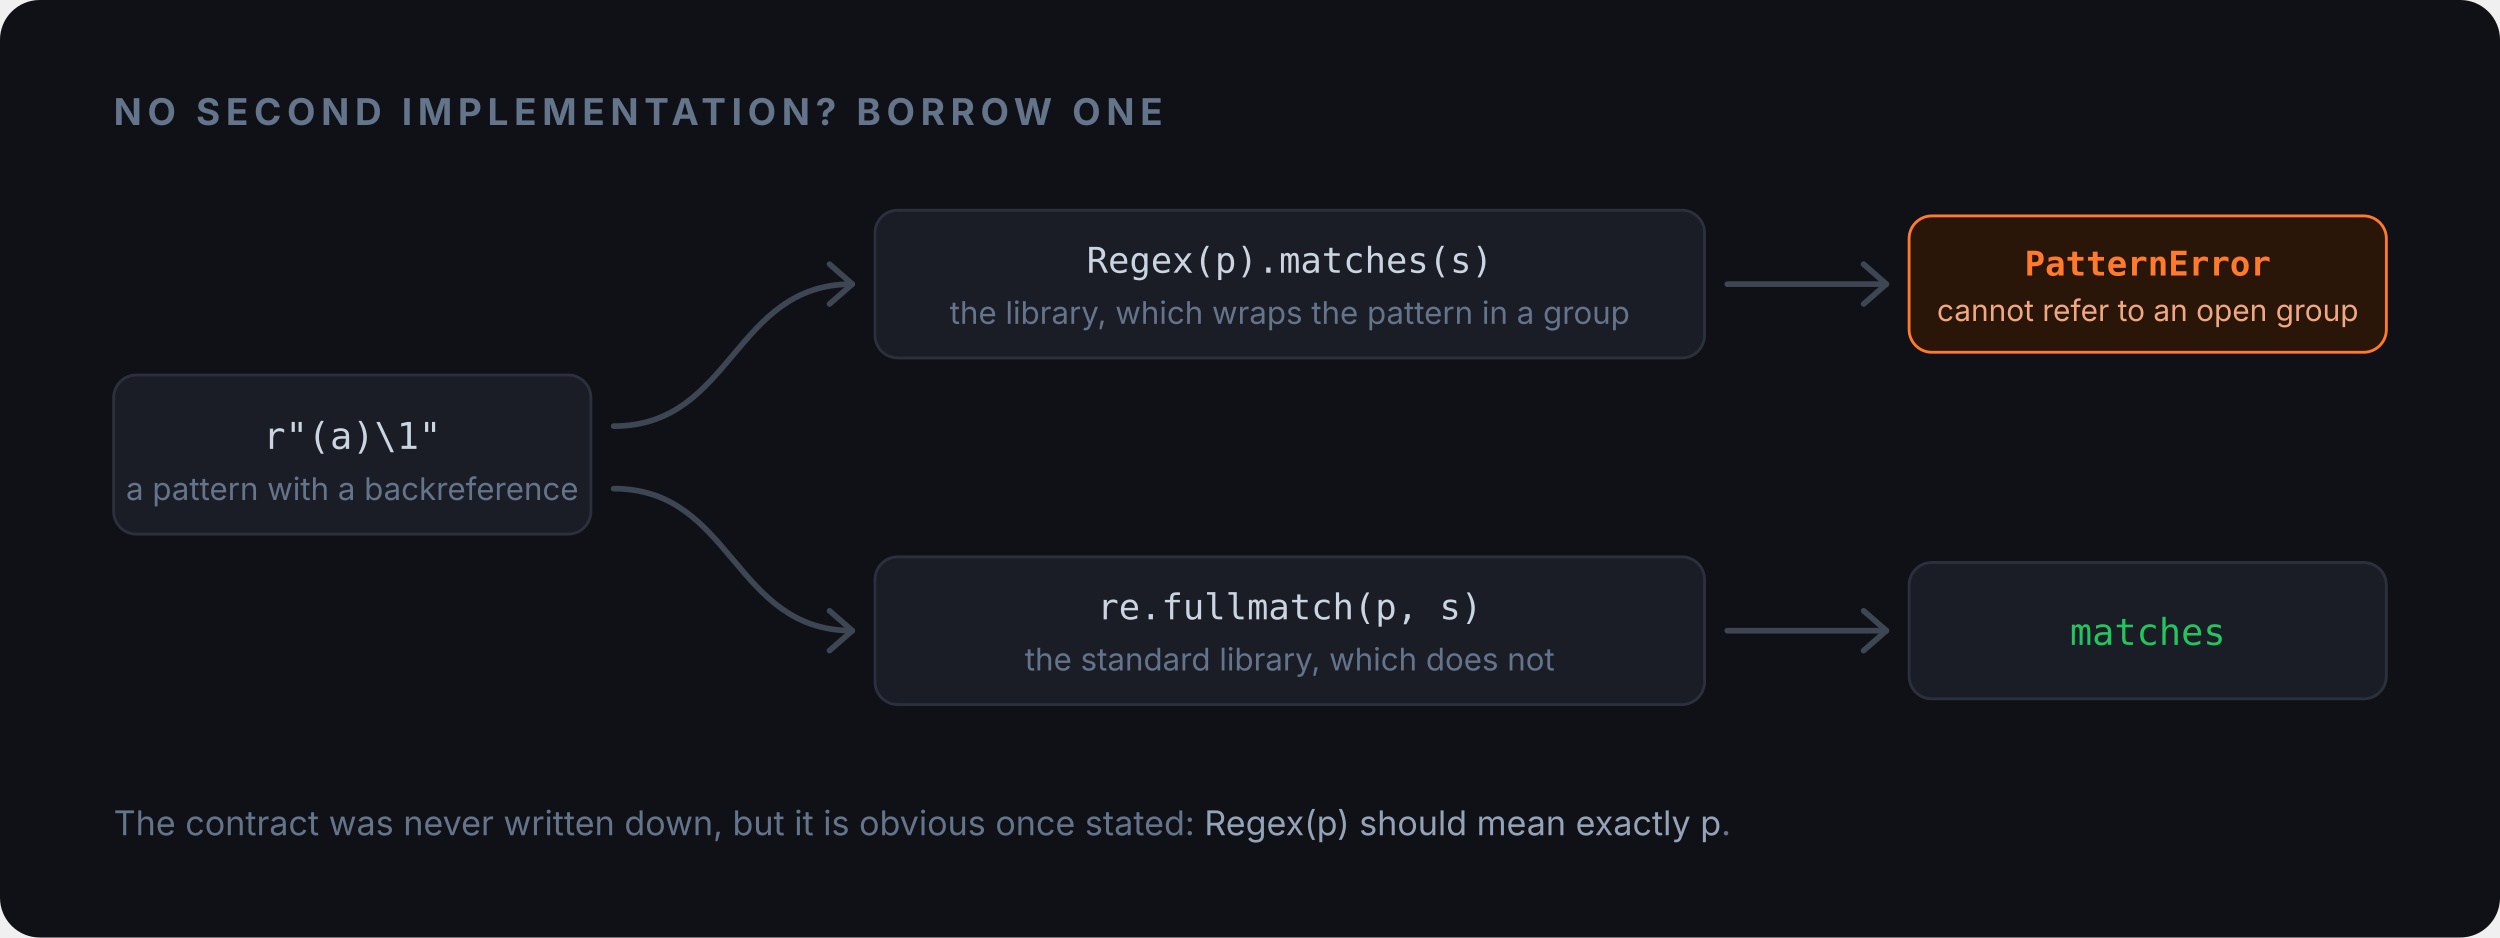
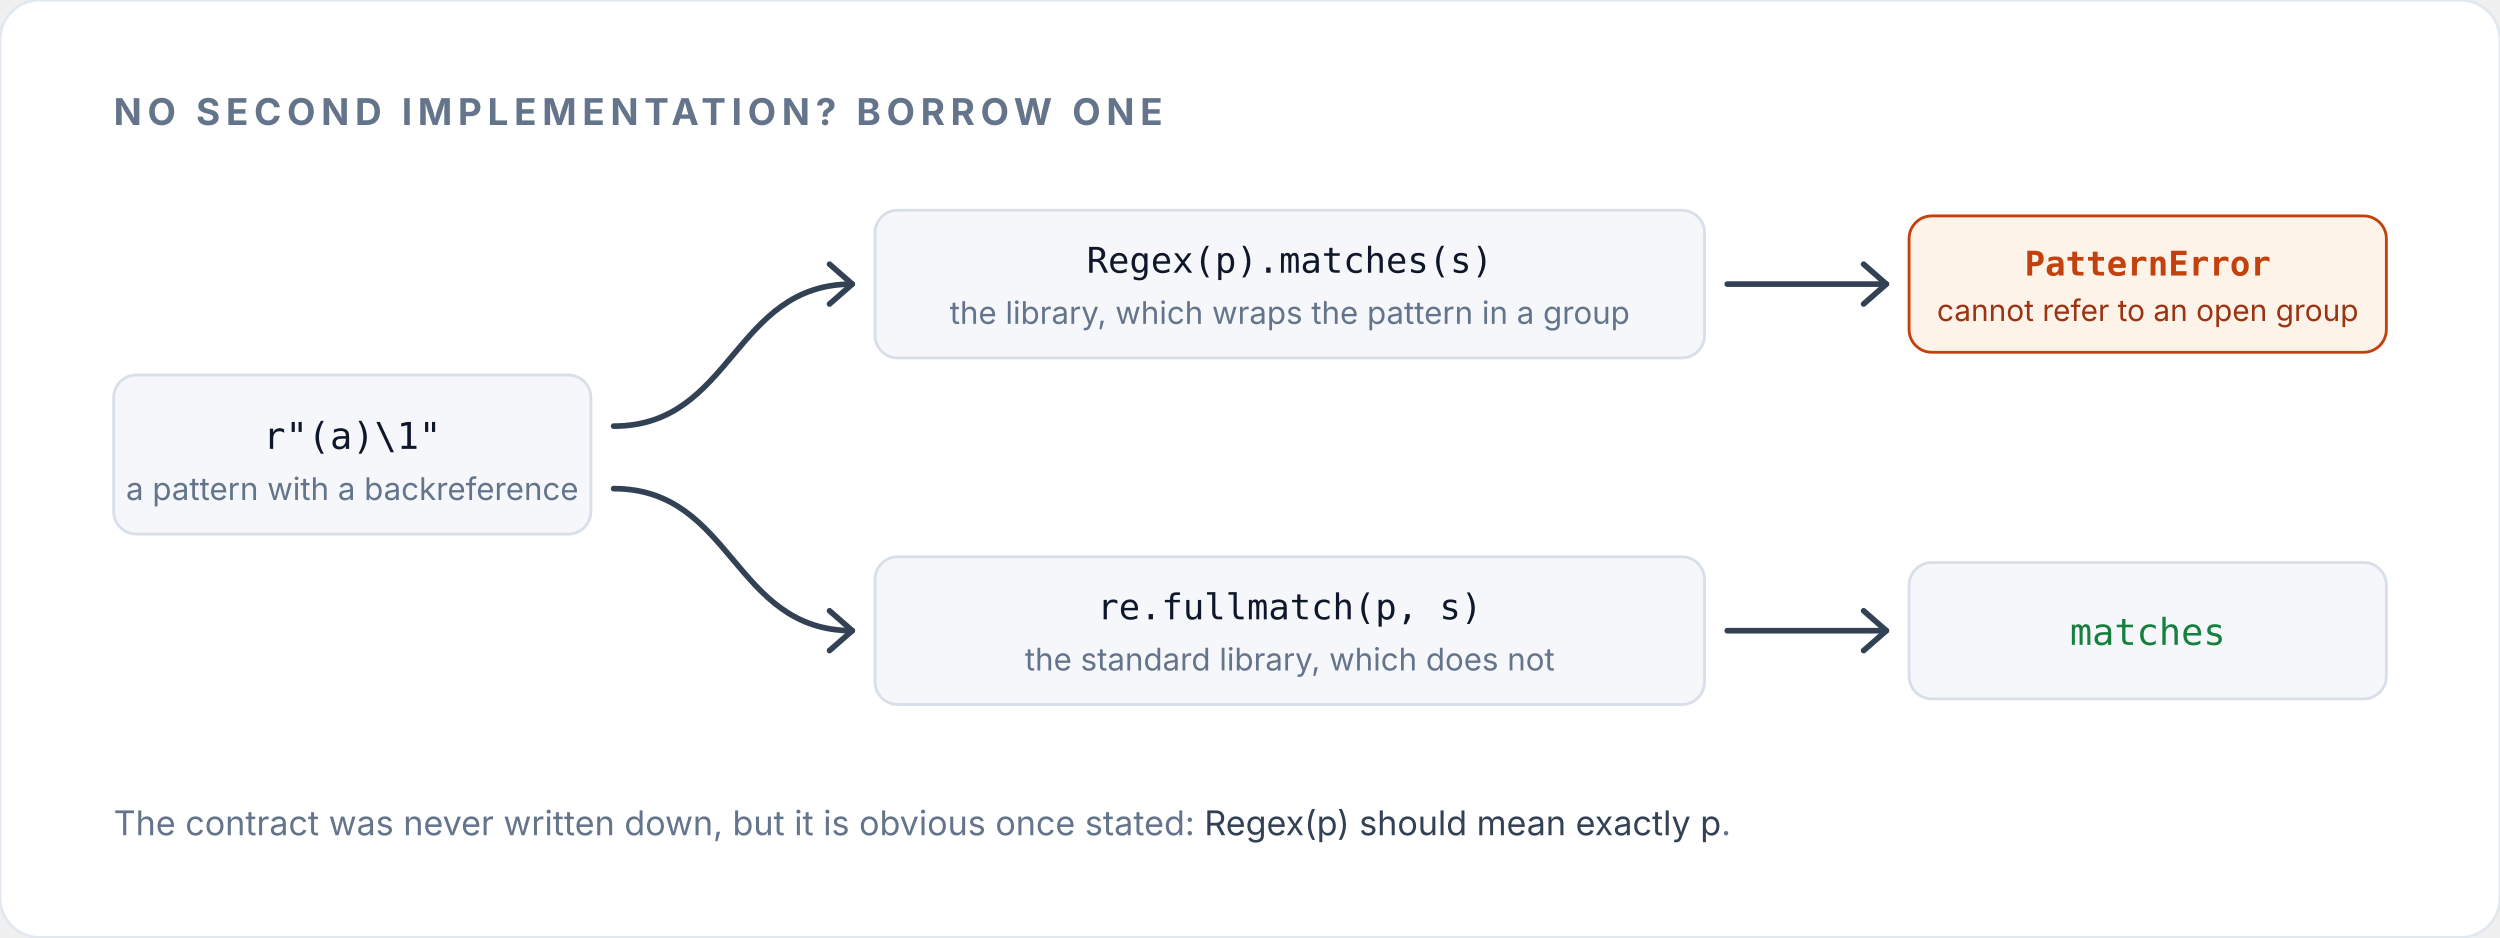
<svg xmlns="http://www.w3.org/2000/svg" viewBox="0 0 880 330" width="880" height="330" role="img" aria-label="When a library has only one implementation, the standard library can serve as the second. The same pattern is sent through the library and through Python's own re.fullmatch, and the two answers are compared.">
-   <rect width="880" height="330" rx="14" fill="#0f1116" />
-   <text x="40" y="44" font-family="system-ui,-apple-system,Segoe UI,sans-serif" font-size="13" font-weight="700" letter-spacing="2" fill="#64748b">NO SECOND IMPLEMENTATION? BORROW ONE</text>
-   <rect x="40" y="132" width="168" height="56" rx="8" fill="#1a1d25" stroke="#2b303c" />
-   <text x="124" y="158" font-family="ui-monospace,Consolas,monospace" font-size="13" fill="#cbd5e1" text-anchor="middle">r"(a)\1"</text>
-   <text x="124" y="176" font-family="system-ui,-apple-system,Segoe UI,sans-serif" font-size="11" fill="#64748b" text-anchor="middle">a pattern with a backreference</text>
-   <path d="M216 150 C 258 150, 258 100, 300 100" stroke="#3f4653" stroke-width="2" fill="none" stroke-linecap="round" />
-   <path d="M292 93 L300 100 L292 107" stroke="#3f4653" stroke-width="2" fill="none" stroke-linecap="round" stroke-linejoin="round" />
-   <path d="M216 172 C 258 172, 258 222, 300 222" stroke="#3f4653" stroke-width="2" fill="none" stroke-linecap="round" />
-   <path d="M292 215 L300 222 L292 229" stroke="#3f4653" stroke-width="2" fill="none" stroke-linecap="round" stroke-linejoin="round" />
-   <rect x="308" y="74" width="292" height="52" rx="8" fill="#1a1d25" stroke="#2b303c" />
-   <text x="454" y="96" font-family="ui-monospace,Consolas,monospace" font-size="12.5" fill="#cbd5e1" text-anchor="middle">Regex(p).matches(s)</text>
-   <text x="454" y="114" font-family="system-ui,-apple-system,Segoe UI,sans-serif" font-size="11" fill="#64748b" text-anchor="middle">the library, which wraps the pattern in a group</text>
-   <rect x="308" y="196" width="292" height="52" rx="8" fill="#1a1d25" stroke="#2b303c" />
-   <text x="454" y="218" font-family="ui-monospace,Consolas,monospace" font-size="12.5" fill="#cbd5e1" text-anchor="middle">re.fullmatch(p, s)</text>
-   <text x="454" y="236" font-family="system-ui,-apple-system,Segoe UI,sans-serif" font-size="11" fill="#64748b" text-anchor="middle">the standard library, which does not</text>
-   <path d="M608 100 L664 100" stroke="#3f4653" stroke-width="2" stroke-linecap="round" />
-   <path d="M656 93 L664 100 L656 107" stroke="#3f4653" stroke-width="2" fill="none" stroke-linecap="round" stroke-linejoin="round" />
-   <rect x="672" y="76" width="168" height="48" rx="8" fill="#2a1509" stroke="#FF7A2A" />
-   <text x="756" y="97" font-family="ui-monospace,Consolas,monospace" font-size="12" font-weight="700" fill="#FF7A2A" text-anchor="middle">PatternError</text>
-   <text x="756" y="113" font-family="system-ui,-apple-system,Segoe UI,sans-serif" font-size="10.5" fill="#f0a882" text-anchor="middle">cannot refer to an open group</text>
-   <path d="M608 222 L664 222" stroke="#3f4653" stroke-width="2" stroke-linecap="round" />
-   <path d="M656 215 L664 222 L656 229" stroke="#3f4653" stroke-width="2" fill="none" stroke-linecap="round" stroke-linejoin="round" />
-   <rect x="672" y="198" width="168" height="48" rx="8" fill="#1a1d25" stroke="#2b303c" />
-   <text x="756" y="227" font-family="ui-monospace,Consolas,monospace" font-size="13" fill="#22c55e" text-anchor="middle">matches</text>
-   <text x="40" y="294" font-family="system-ui,-apple-system,Segoe UI,sans-serif" font-size="12" fill="#64748b">The contract was never written down, but it is obvious once stated: <tspan fill="#94a3b8">Regex(p) should mean exactly p</tspan>.</text>
+   <rect width="880" height="330" rx="14" fill="#FFFFFF" stroke="#E2E8F0" />
+   <text x="40" y="44" font-family="system-ui,-apple-system,Segoe UI,sans-serif" font-size="13" font-weight="700" letter-spacing="2" fill="#64748B">NO SECOND IMPLEMENTATION? BORROW ONE</text>
+   <rect x="40" y="132" width="168" height="56" rx="8" fill="#F5F7FA" stroke="#D8DFE8" />
+   <text x="124" y="158" font-family="ui-monospace,Consolas,monospace" font-size="13" fill="#0F172A" text-anchor="middle">r"(a)\1"</text>
+   <text x="124" y="176" font-family="system-ui,-apple-system,Segoe UI,sans-serif" font-size="11" fill="#64748B" text-anchor="middle">a pattern with a backreference</text>
+   <path d="M216 150 C 258 150, 258 100, 300 100" stroke="#334155" stroke-width="2" fill="none" stroke-linecap="round" />
+   <path d="M292 93 L300 100 L292 107" stroke="#334155" stroke-width="2" fill="none" stroke-linecap="round" stroke-linejoin="round" />
+   <path d="M216 172 C 258 172, 258 222, 300 222" stroke="#334155" stroke-width="2" fill="none" stroke-linecap="round" />
+   <path d="M292 215 L300 222 L292 229" stroke="#334155" stroke-width="2" fill="none" stroke-linecap="round" stroke-linejoin="round" />
+   <rect x="308" y="74" width="292" height="52" rx="8" fill="#F5F7FA" stroke="#D8DFE8" />
+   <text x="454" y="96" font-family="ui-monospace,Consolas,monospace" font-size="12.5" fill="#0F172A" text-anchor="middle">Regex(p).matches(s)</text>
+   <text x="454" y="114" font-family="system-ui,-apple-system,Segoe UI,sans-serif" font-size="11" fill="#64748B" text-anchor="middle">the library, which wraps the pattern in a group</text>
+   <rect x="308" y="196" width="292" height="52" rx="8" fill="#F5F7FA" stroke="#D8DFE8" />
+   <text x="454" y="218" font-family="ui-monospace,Consolas,monospace" font-size="12.5" fill="#0F172A" text-anchor="middle">re.fullmatch(p, s)</text>
+   <text x="454" y="236" font-family="system-ui,-apple-system,Segoe UI,sans-serif" font-size="11" fill="#64748B" text-anchor="middle">the standard library, which does not</text>
+   <path d="M608 100 L664 100" stroke="#334155" stroke-width="2" stroke-linecap="round" />
+   <path d="M656 93 L664 100 L656 107" stroke="#334155" stroke-width="2" fill="none" stroke-linecap="round" stroke-linejoin="round" />
+   <rect x="672" y="76" width="168" height="48" rx="8" fill="#FEF3E8" stroke="#C2410C" />
+   <text x="756" y="97" font-family="ui-monospace,Consolas,monospace" font-size="12" font-weight="700" fill="#C2410C" text-anchor="middle">PatternError</text>
+   <text x="756" y="113" font-family="system-ui,-apple-system,Segoe UI,sans-serif" font-size="10.5" fill="#9A3412" text-anchor="middle">cannot refer to an open group</text>
+   <path d="M608 222 L664 222" stroke="#334155" stroke-width="2" stroke-linecap="round" />
+   <path d="M656 215 L664 222 L656 229" stroke="#334155" stroke-width="2" fill="none" stroke-linecap="round" stroke-linejoin="round" />
+   <rect x="672" y="198" width="168" height="48" rx="8" fill="#F5F7FA" stroke="#D8DFE8" />
+   <text x="756" y="227" font-family="ui-monospace,Consolas,monospace" font-size="13" fill="#15803D" text-anchor="middle">matches</text>
+   <text x="40" y="294" font-family="system-ui,-apple-system,Segoe UI,sans-serif" font-size="12" fill="#64748B">The contract was never written down, but it is obvious once stated: <tspan fill="#334155">Regex(p) should mean exactly p</tspan>.</text>
</svg>
